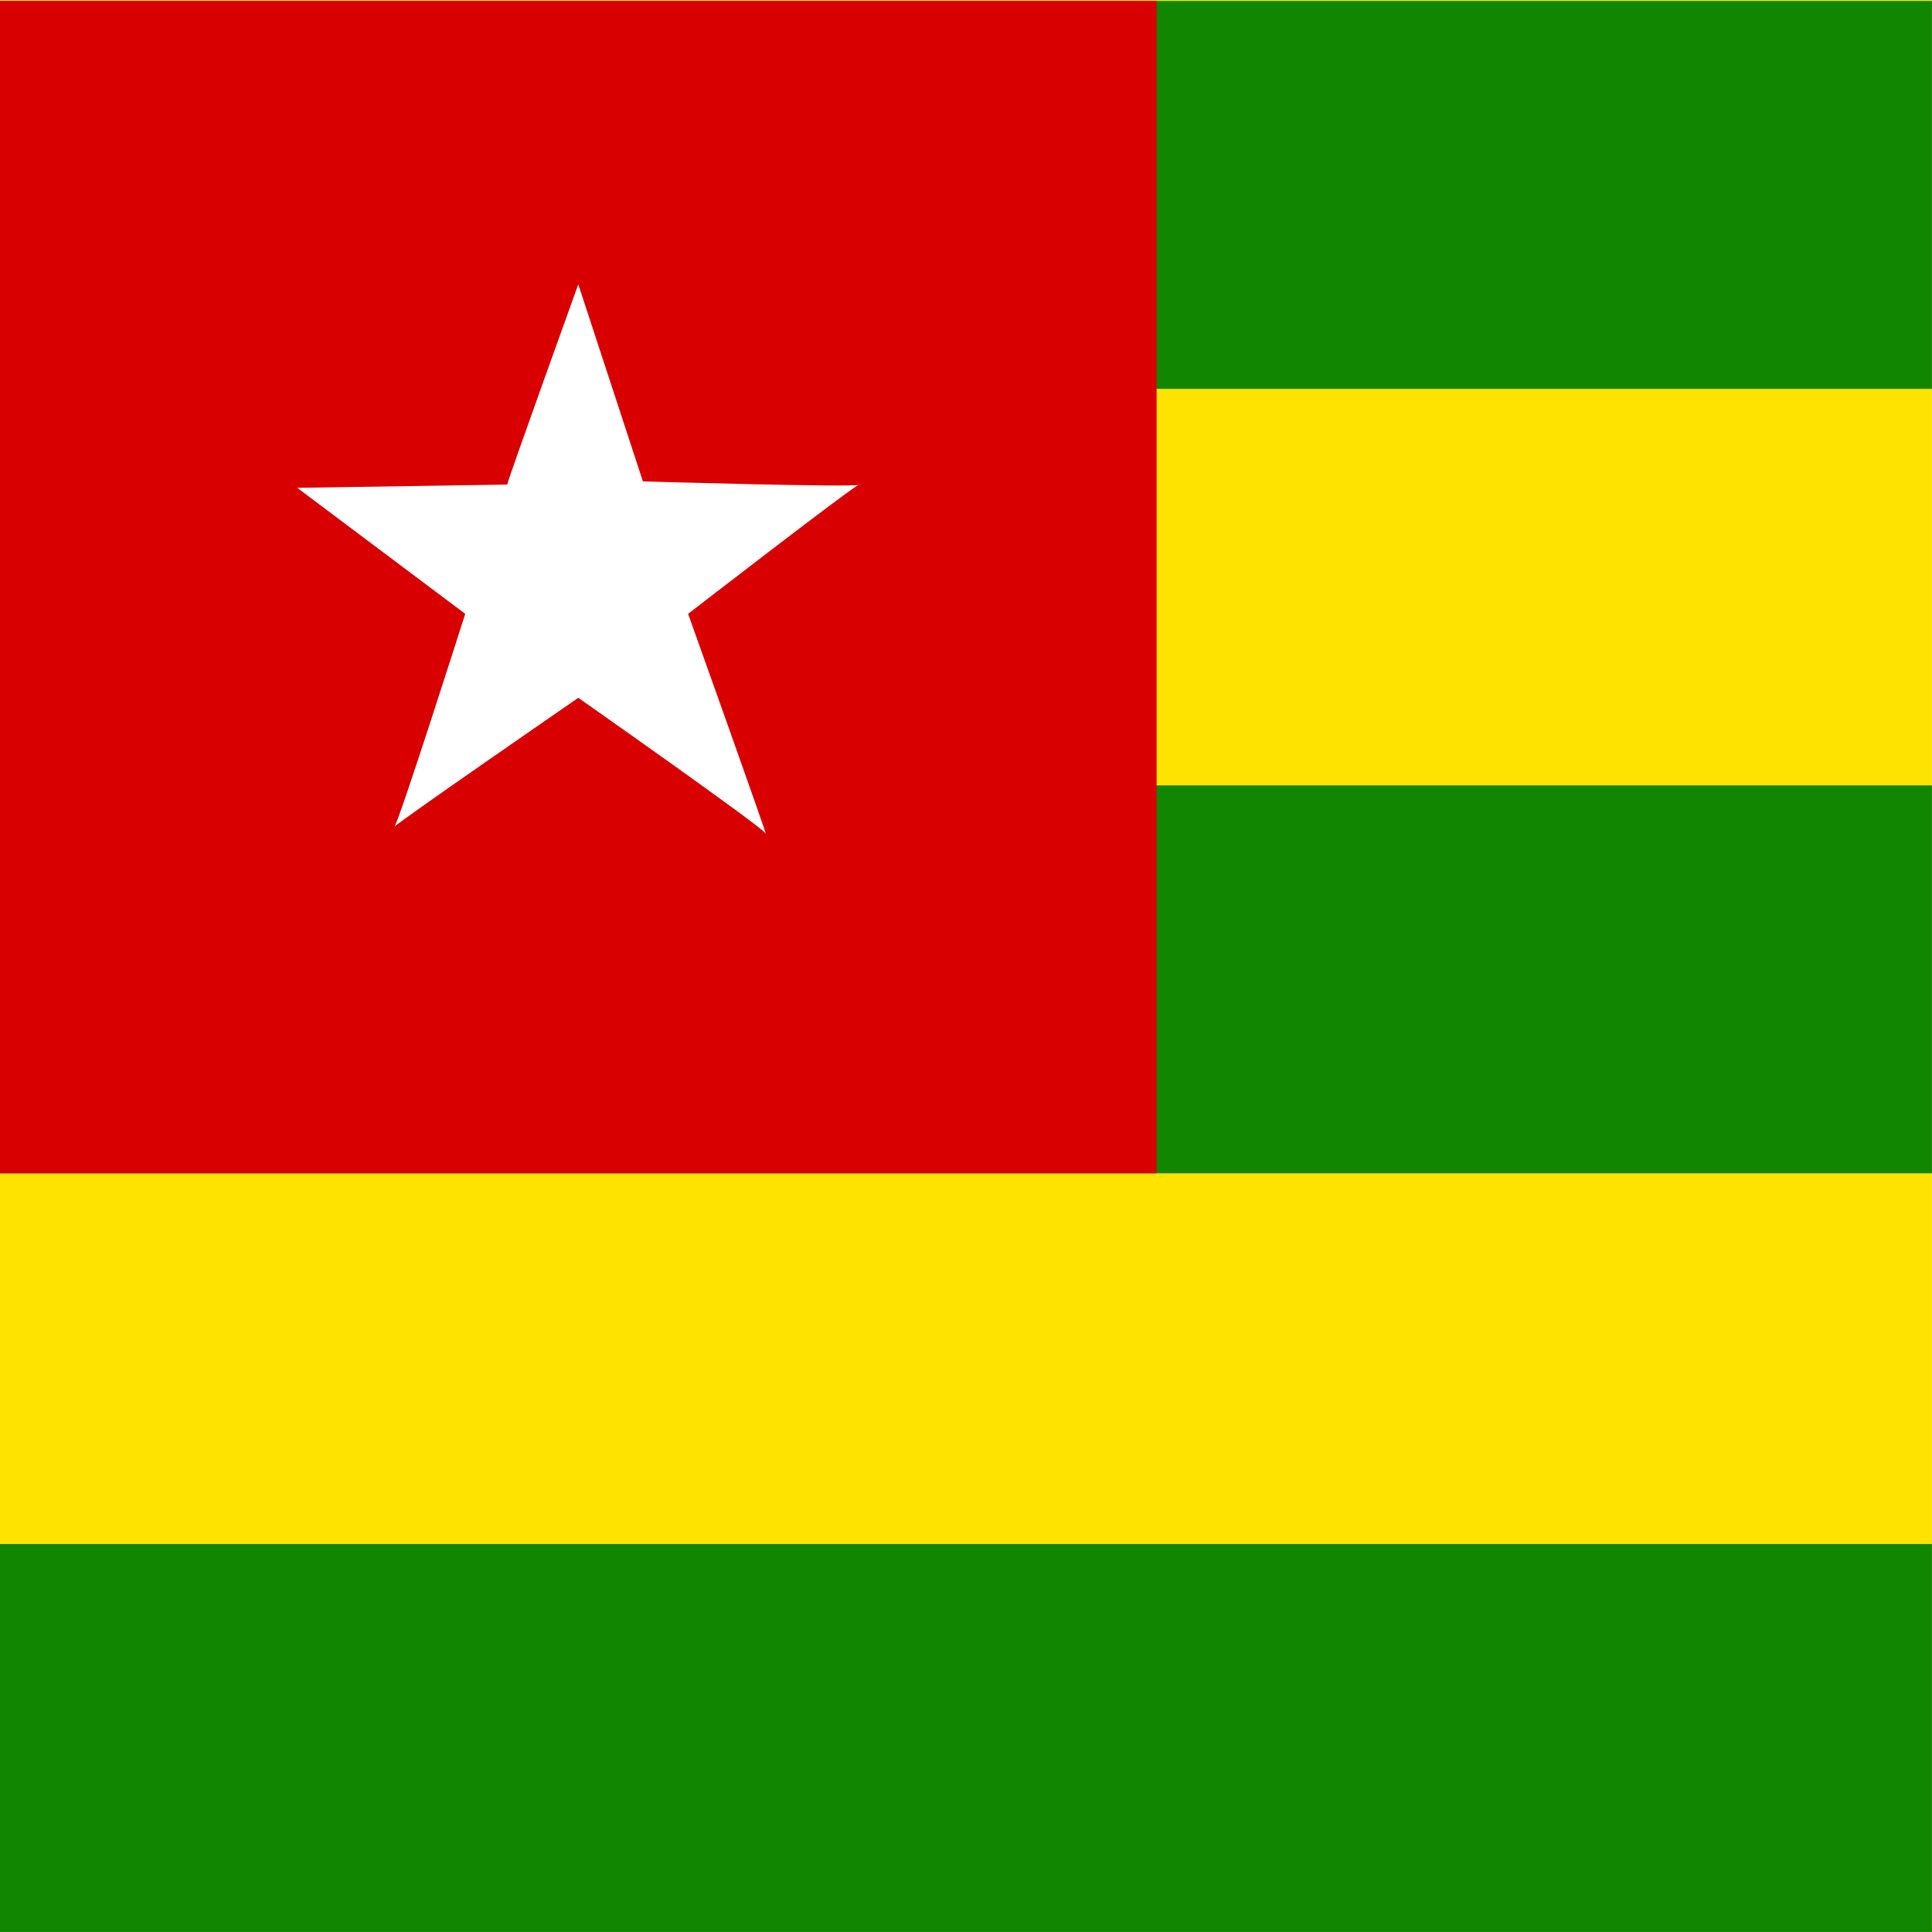
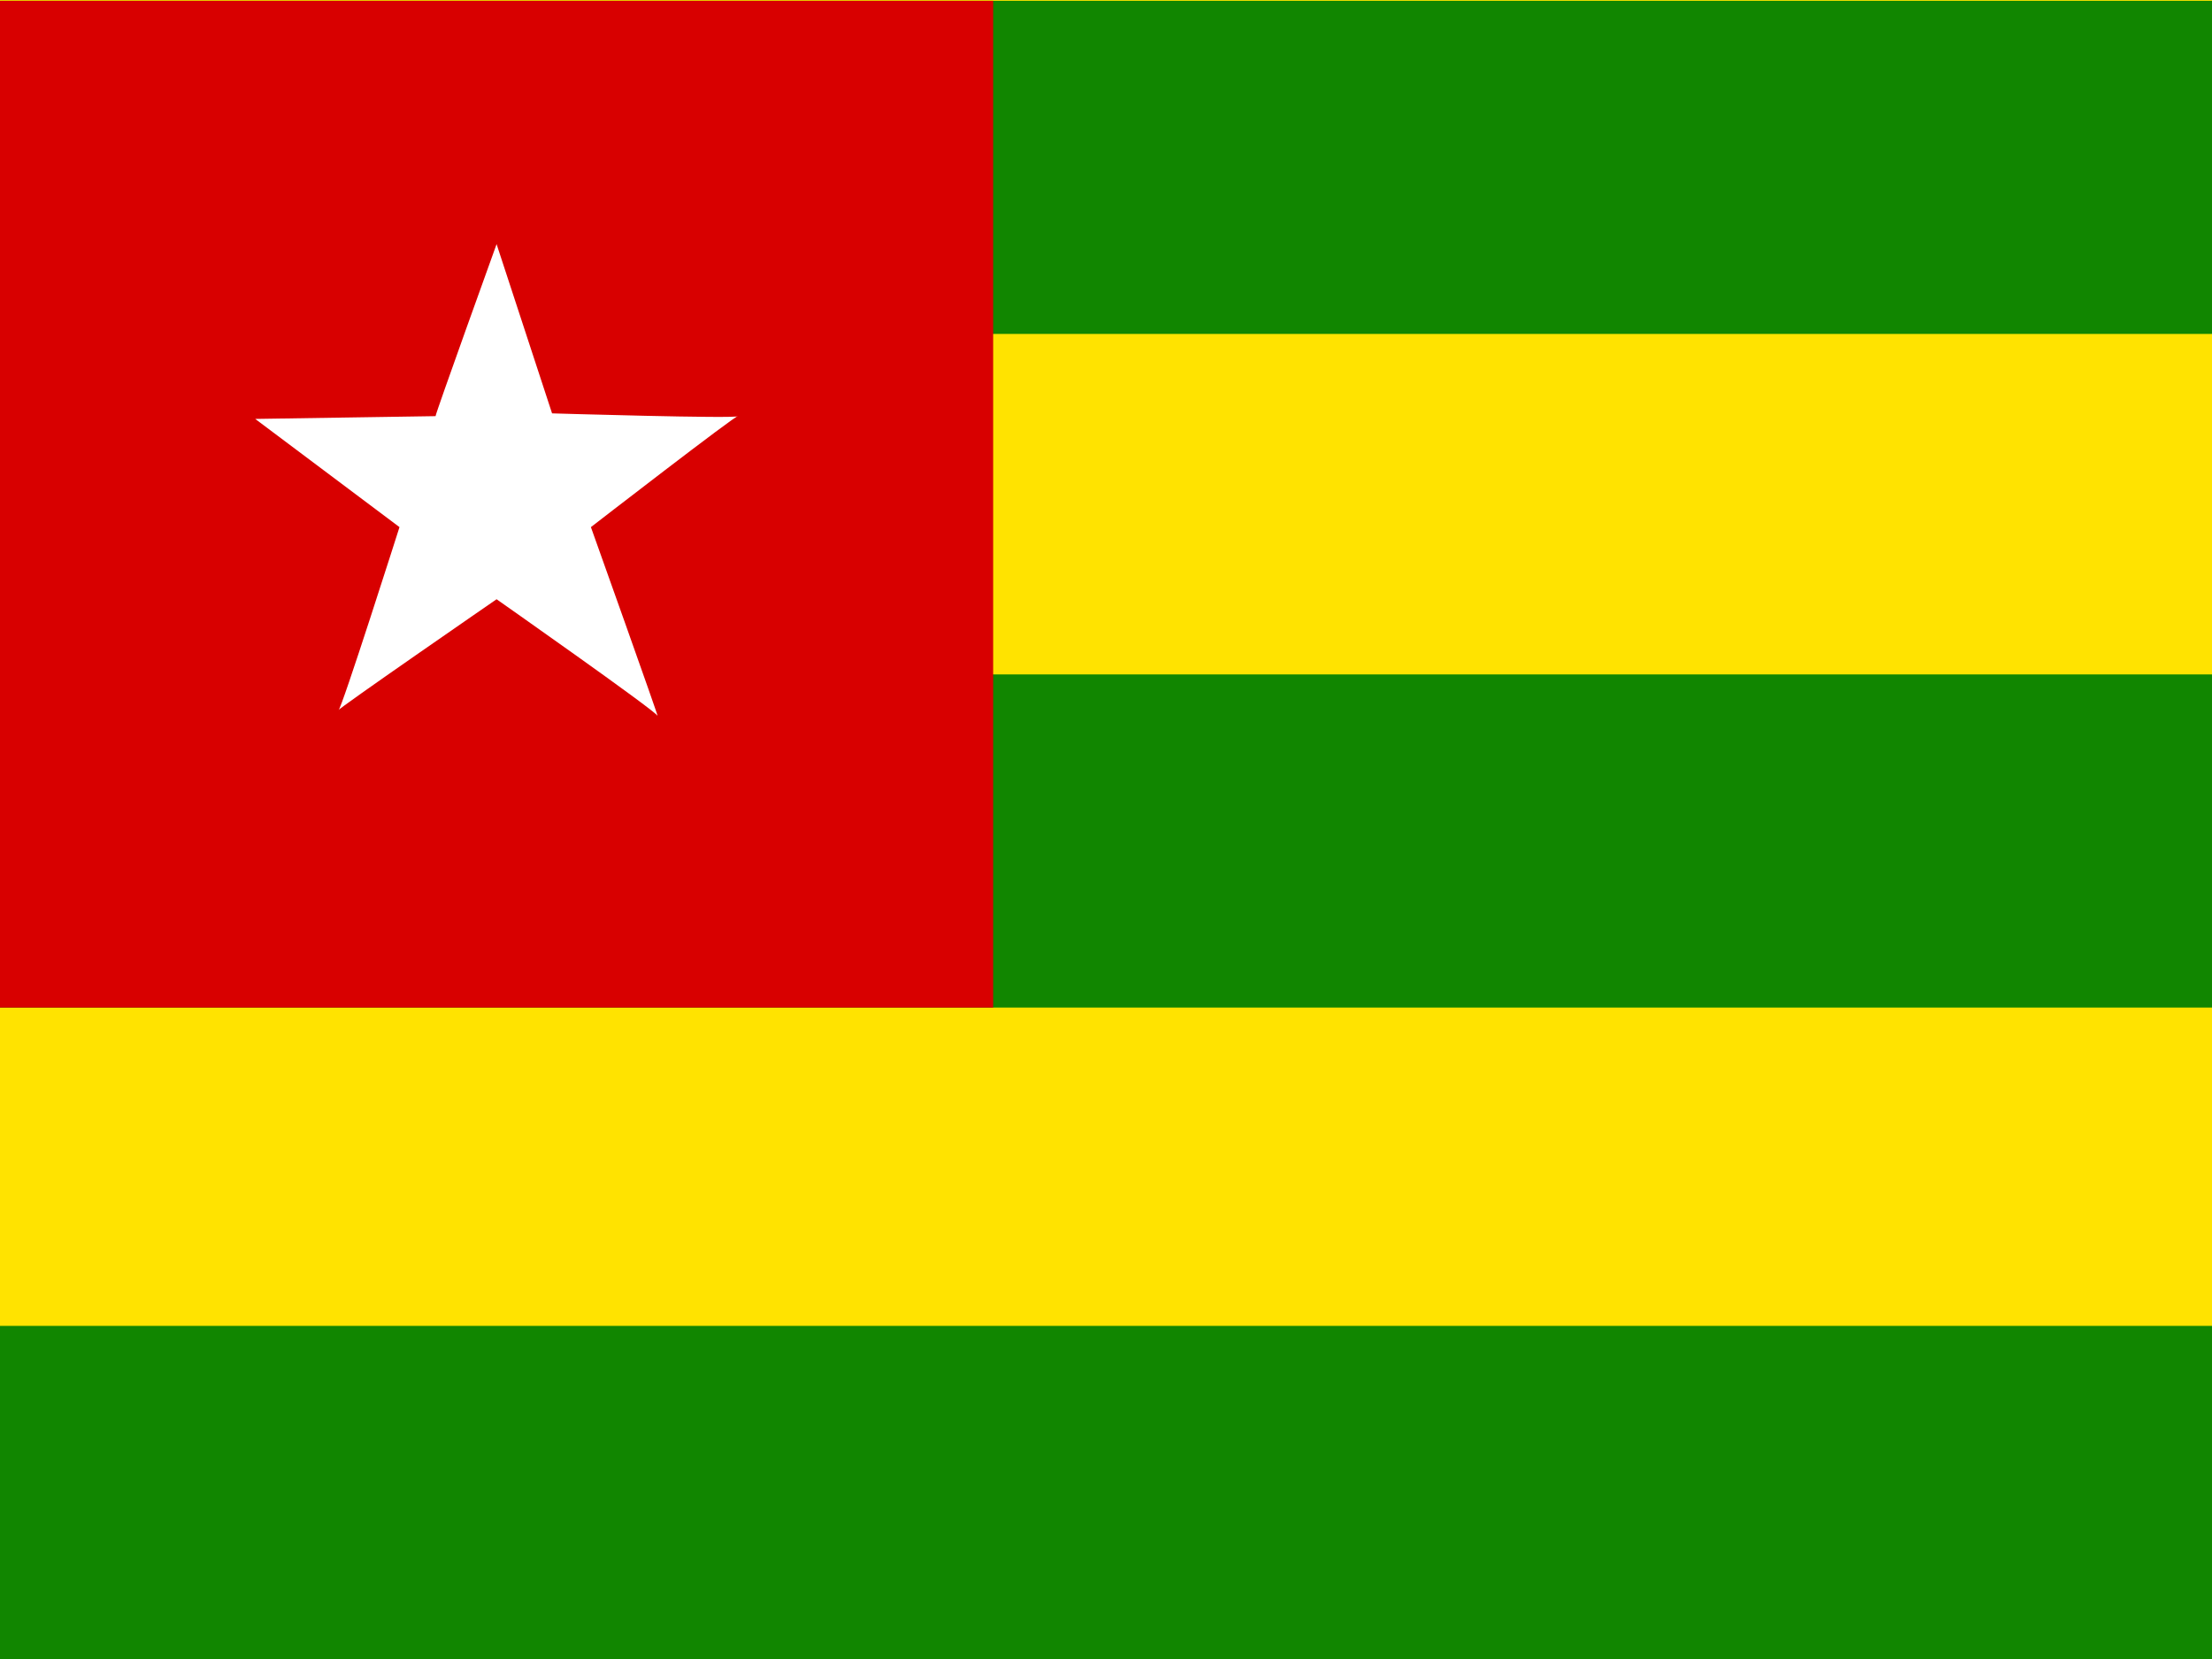
- <svg xmlns="http://www.w3.org/2000/svg" id="svg548" height="512" width="512" version="1.1">
+ <svg xmlns="http://www.w3.org/2000/svg" id="svg548" height="480" width="640" version="1.1">
  <defs id="defs550">
-     <clipPath id="clipPath7166" clipPathUnits="userSpaceOnUse">
-       <rect id="rect7168" fill-opacity="0.67" height="496.3" width="496.3" y="-.241" x="0" />
+     <clipPath id="clipPath7468" clipPathUnits="userSpaceOnUse">
+       <rect id="rect7470" fill-opacity="0.67" height="512" width="682.67" y="-0" x="0" />
    </clipPath>
  </defs>
-   <g id="flag" clip-path="url(#clipPath7166)" fill-rule="evenodd" transform="matrix(1.0316 0 0 1.0316 0 .24825)">
-     <rect id="rect558" height="496.3" width="744.09" y="-.241" x="0" stroke-width="1pt" fill="#ffe300" />
-     <rect id="rect555" height="99.66" width="744.09" y="201.52" x="0" stroke-width="1pt" fill="#118600" />
-     <rect id="rect570" height="99.66" width="744.09" y="-0" x="0" stroke-width="1pt" fill="#118600" />
-     <rect id="rect554" height="301.18" width="297.12" y="-0" x="0" stroke-width="1pt" fill="#d80000" />
-     <path id="path567" d="m130.3 124.25c0-0.83 18.259-51.456 18.259-51.456l16.599 50.626s55.606 1.66 55.606 0.83-43.987 33.198-43.987 33.198 20.748 58.096 19.919 56.436c-0.83-1.66-48.137-34.858-48.137-34.858s-48.136 33.198-47.306 33.198 18.258-54.776 18.258-54.776l-43.156-32.37 53.946-0.83z" fill="#fff" />
-     <rect id="rect569" height="99.66" width="744.09" y="396.4" x="0" stroke-width="1pt" fill="#118600" />
+   <g id="flag" clip-path="url(#clipPath7468)" fill-rule="evenodd" transform="matrix(.9375 0 0 .9375 0 .000012273)">
+     <rect id="rect558" height="512" width="767.63" y="-0" x="0" stroke-width="1pt" fill="#ffe300" />
+     <rect id="rect555" height="102.81" width="767.63" y="208.14" x="0" stroke-width="1pt" fill="#118600" />
+     <rect id="rect570" height="102.81" width="767.63" y=".248" x="0" stroke-width="1pt" fill="#118600" />
+     <rect id="rect554" height="310.71" width="306.51" y=".248" x="0" stroke-width="1pt" fill="#d80000" />
+     <path id="path567" d="m134.42 128.43c0-0.856 18.836-53.083 18.836-53.083l17.124 52.227s57.365 1.712 57.365 0.856-45.378 34.248-45.378 34.248 21.404 59.933 20.549 58.221c-0.856-1.712-49.659-35.96-49.659-35.96s-49.658 34.248-48.802 34.248c0.856 0 18.835-56.508 18.835-56.508l-44.522-33.392 55.652-0.856z" fill="#fff" />
+     <rect id="rect569" height="102.81" width="767.63" y="409.19" x="0" stroke-width="1pt" fill="#118600" />
  </g>
</svg>
